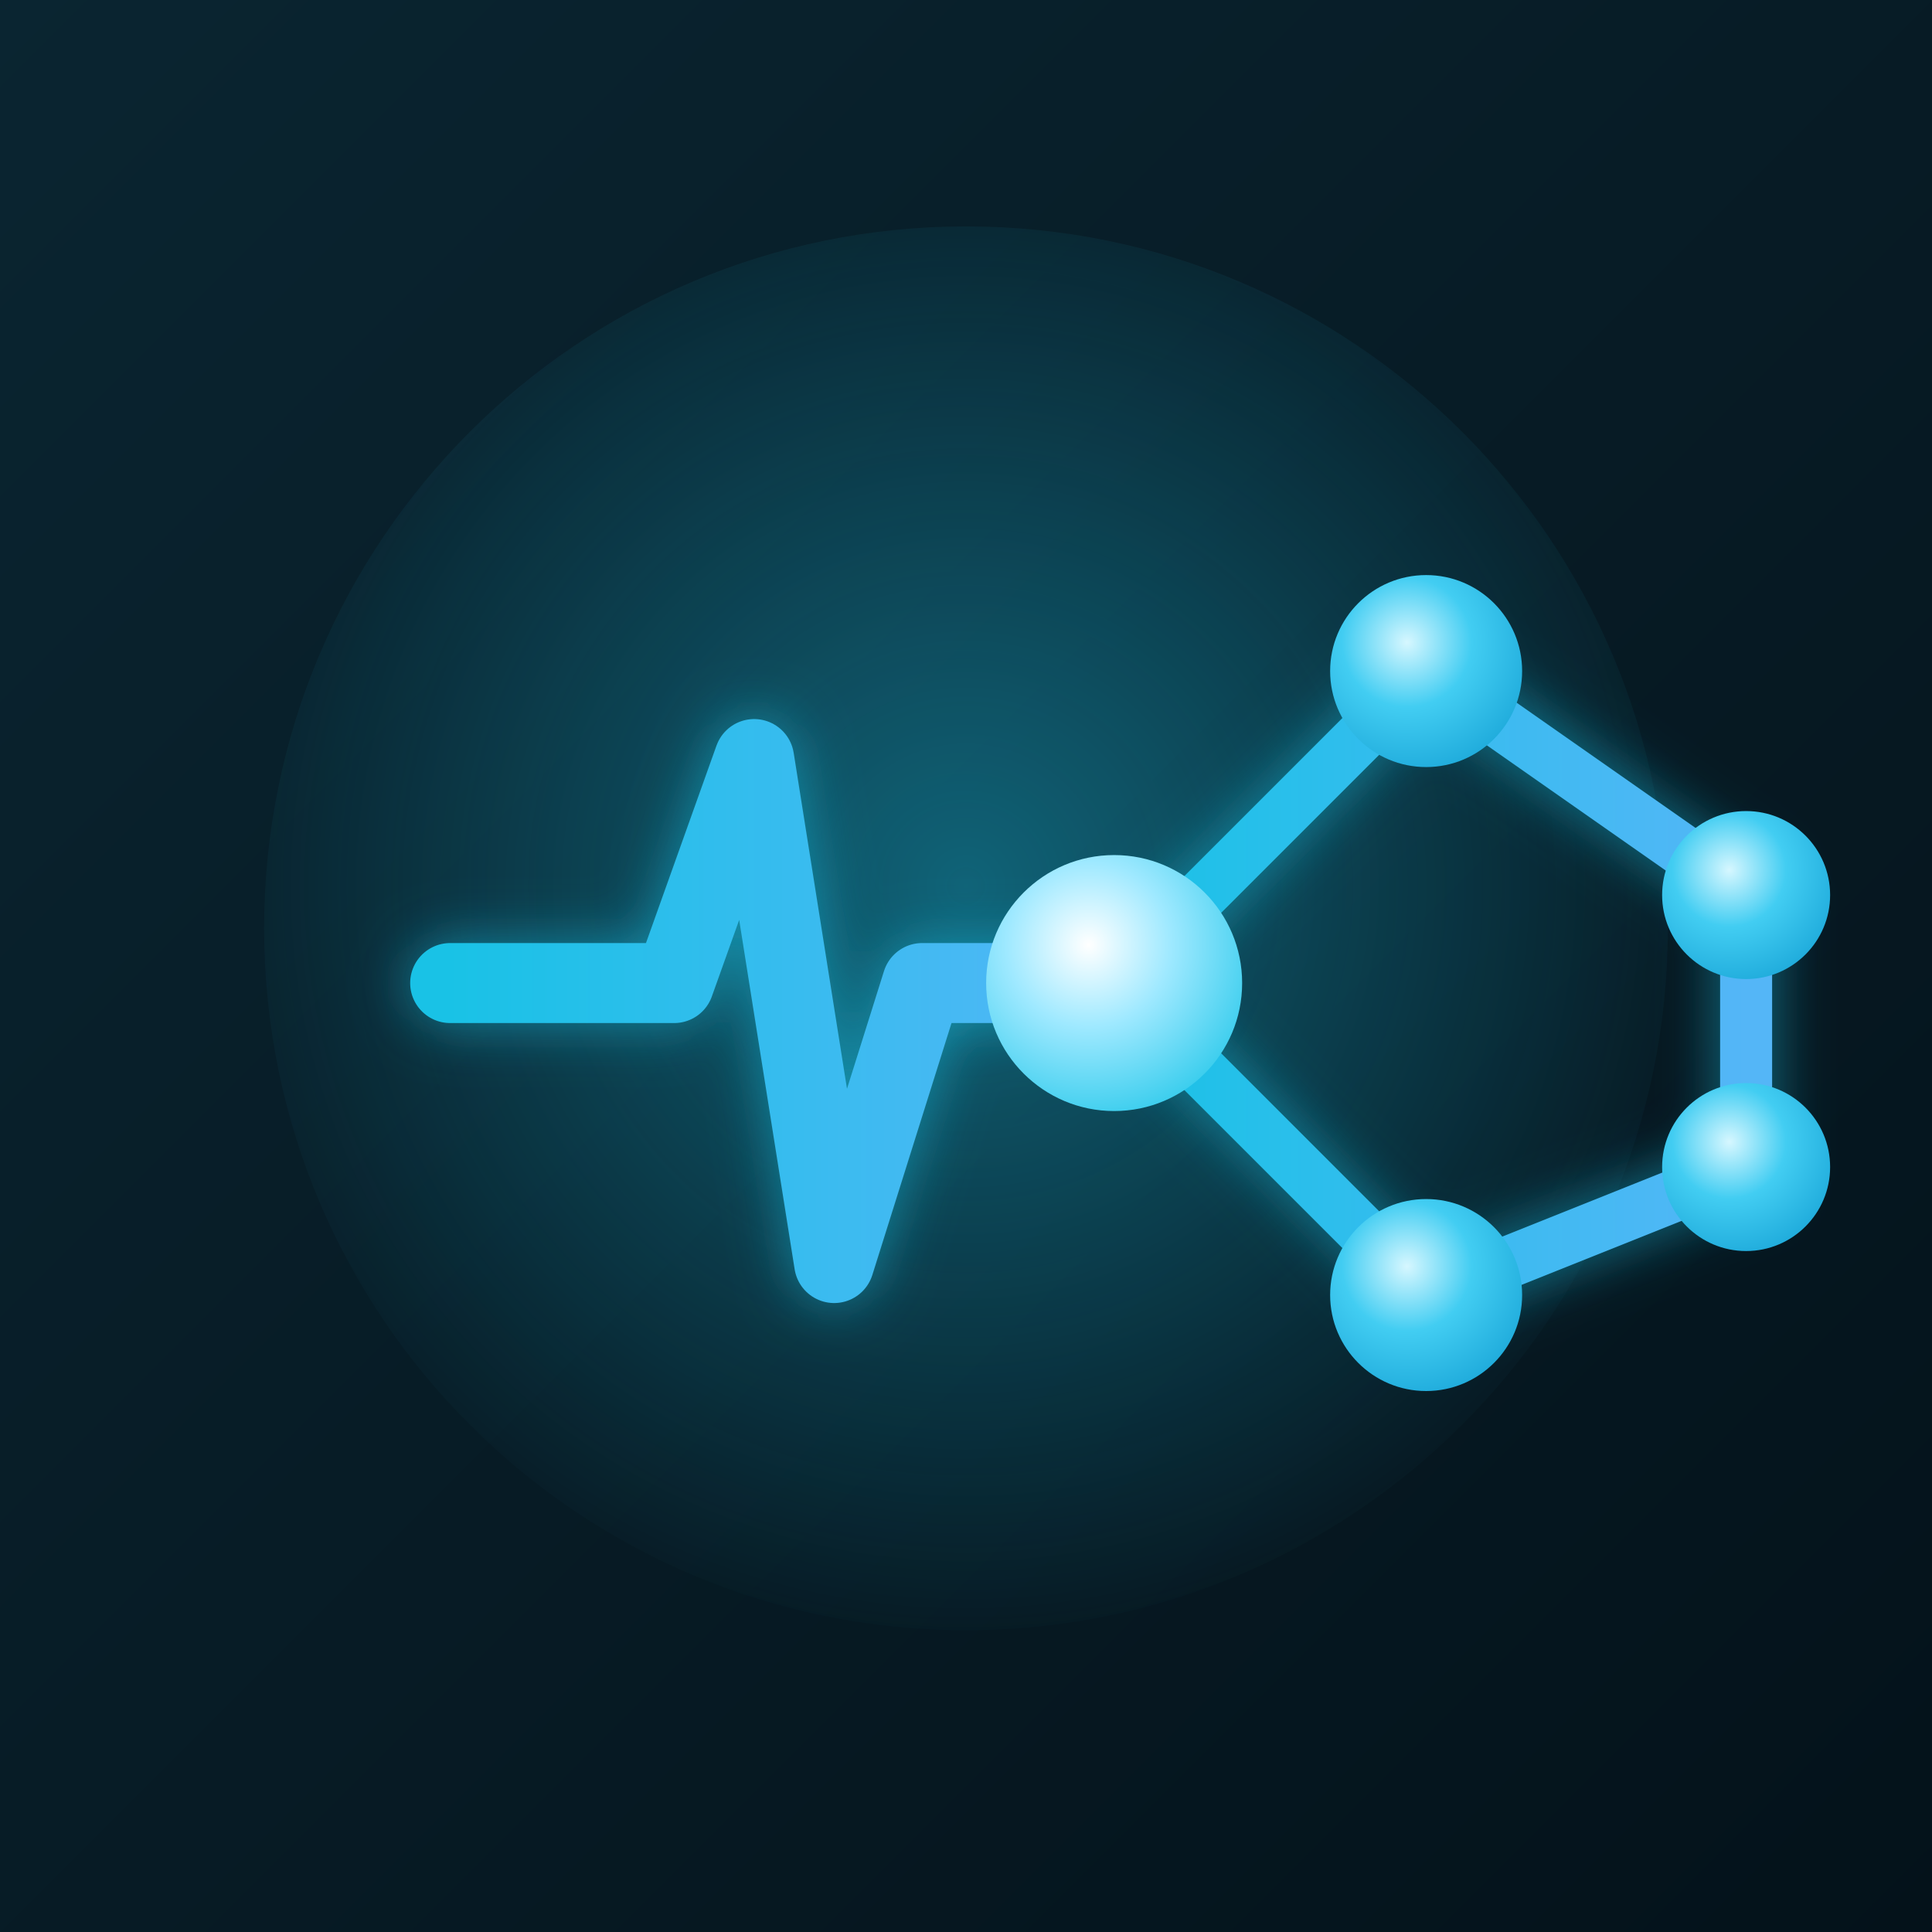
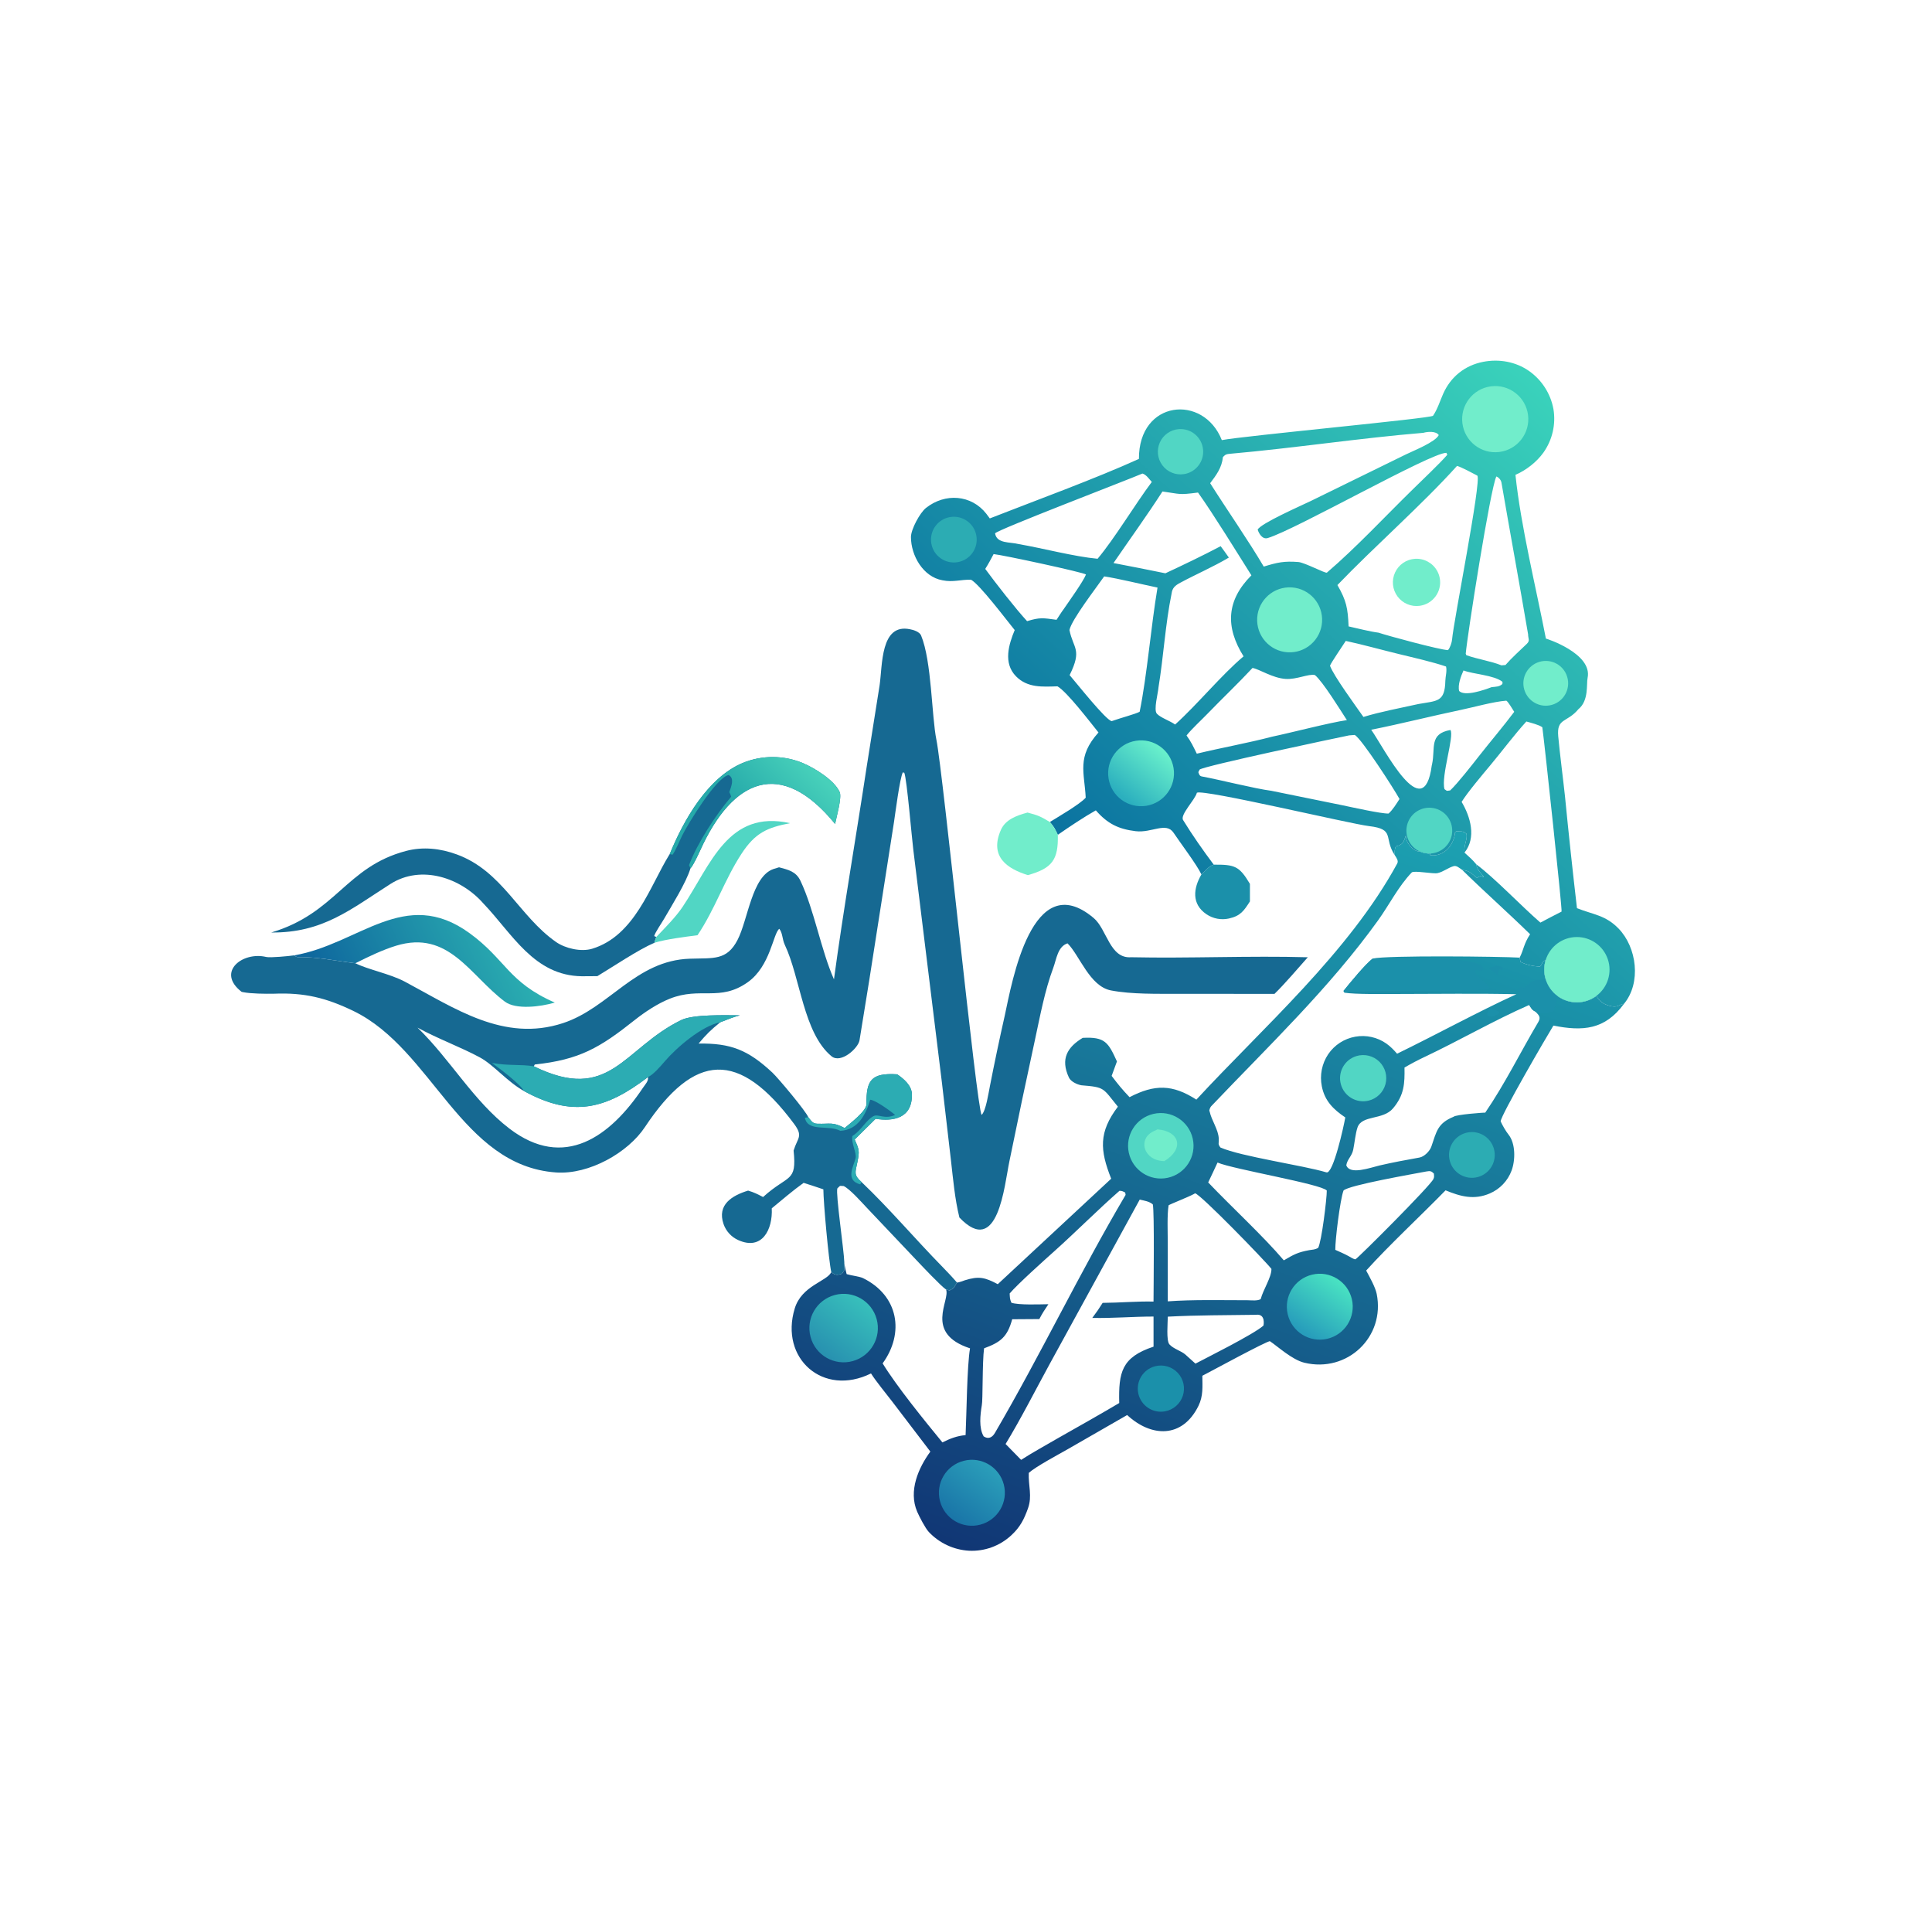
- <svg xmlns="http://www.w3.org/2000/svg" width="512" height="512" viewBox="0 0 512 512">
-   <defs>
-     <linearGradient id="ng-bg" x1="0" y1="0" x2="1" y2="1">
-       <stop offset="0" stop-color="#0a2531" />
-       <stop offset="1" stop-color="#04121a" />
-     </linearGradient>
-     <radialGradient id="ng-halo" cx="0.5" cy="0.47" r="0.55">
-       <stop offset="0" stop-color="#1cc5e8" stop-opacity="0.42" />
-       <stop offset="1" stop-color="#1cc5e8" stop-opacity="0" />
-     </radialGradient>
-     <linearGradient id="ng-stroke" x1="0" y1="0" x2="1" y2="0">
-       <stop offset="0" stop-color="#19c2e6" />
-       <stop offset="1" stop-color="#54b6f7" />
-     </linearGradient>
-     <radialGradient id="ng-node" cx="0.4" cy="0.35" r="0.75">
-       <stop offset="0" stop-color="#d6f7ff" />
-       <stop offset="0.45" stop-color="#42cdf2" />
-       <stop offset="1" stop-color="#1aa6d8" />
-     </radialGradient>
-     <radialGradient id="ng-hub" cx="0.4" cy="0.35" r="0.8">
-       <stop offset="0" stop-color="#ffffff" />
-       <stop offset="0.4" stop-color="#9fe9ff" />
-       <stop offset="1" stop-color="#1cc5e8" />
-     </radialGradient>
-     <filter id="ng-glow" x="-40%" y="-40%" width="180%" height="180%">
-       <feGaussianBlur stdDeviation="7" />
-     </filter>
-   </defs>
-   <rect width="512" height="512" fill="url(#ng-bg)" />
-   <circle cx="256" cy="246" r="186" fill="url(#ng-halo)" />
-   <g transform="translate(8,4) scale(1.06) translate(-15,-14)">
-     <g filter="url(#ng-glow)" opacity="0.55">
-       <path d="M120 256 L176 256 L196 200 L216 326 L238 256 L286 256" fill="none" stroke="#1cc5e8" stroke-width="20" stroke-linecap="round" stroke-linejoin="round" />
-       <path d="M286 256 L364 178 L444 234 L444 302 L364 334 Z" fill="none" stroke="#1cc5e8" stroke-width="13" stroke-linecap="round" stroke-linejoin="round" />
-     </g>
-     <path d="M286 256 L364 178 L444 234 L444 302 L364 334 Z" fill="none" stroke="url(#ng-stroke)" stroke-width="13" stroke-linecap="round" stroke-linejoin="round" />
-     <path d="M120 256 L176 256 L196 200 L216 326 L238 256 L286 256" fill="none" stroke="url(#ng-stroke)" stroke-width="20" stroke-linecap="round" stroke-linejoin="round" />
-     <circle cx="364" cy="178" r="24" fill="url(#ng-node)" />
-     <circle cx="444" cy="234" r="21" fill="url(#ng-node)" />
-     <circle cx="444" cy="302" r="21" fill="url(#ng-node)" />
-     <circle cx="364" cy="334" r="24" fill="url(#ng-node)" />
-     <circle cx="286" cy="256" r="32" fill="url(#ng-hub)" />
+ <svg xmlns="http://www.w3.org/2000/svg" width="1538" height="1536" viewBox="0 0 1538 1536">
+   <clipPath id="cl_3">
+     <rect width="1538" height="1536" />
+   </clipPath>
+   <g clip-path="url(#cl_3)">
+     <defs>
+       <linearGradient id="gradient_0" gradientUnits="userSpaceOnUse" x1="1571.96" y1="719.22" x2="1922.349" y2="334.872">
+         <stop offset="0" stop-color="#0B73A0" />
+         <stop offset="1" stop-color="#3AD2BB" />
+       </linearGradient>
+     </defs>
+     <path fill="url(#gradient_0)" transform="translate(-665 0)" d="M1637.65 350.306C1654.72 346.954 1804.38 333 1805.8 330.912C1809.35 325.681 1811.27 319.311 1813.81 313.541C1819.82 299.89 1831.12 290.845 1845.7 287.995C1858.26 285.541 1871.57 287.836 1882.12 295.217C1892.35 302.372 1899.36 313.258 1901.63 325.53C1903.67 337.689 1900.81 350.161 1893.68 360.22C1888.32 367.715 1879.86 374.326 1871.4 377.941C1875.67 418.905 1887.83 467.873 1895.63 508.272C1895.6 508.116 1932.92 520.05 1928.83 539.568C1927.79 544.523 1929.95 557.63 1921.5 564.481C1912.37 575.464 1904.05 571.245 1905.47 586.201C1906.98 602.186 1909.14 618.034 1910.84 633.918C1913.75 663.587 1916.93 693.23 1920.37 722.842C1933.45 728.062 1943.01 728.308 1953.46 739.045C1968.07 754.068 1971.7 782.29 1957.76 799.025C1942.54 819.729 1924.98 820.918 1901.6 816.312C1896.49 824.586 1859.73 887.675 1859.62 892.553C1861.24 896.031 1863.61 900.186 1865.98 903.197C1871.54 910.255 1871.39 923.423 1868.33 931.668C1865.29 939.88 1859.01 946.479 1850.95 949.914C1838.45 955.296 1827.61 952.331 1815.76 947.422C1796.11 967.598 1770.87 990.957 1752.56 1011.28C1755.46 1016.67 1759.82 1024.41 1760.94 1029.82C1767.85 1064.13 1737.46 1092.93 1703.33 1084.63C1693.61 1082.27 1682.19 1071.71 1675.98 1067.54C1674.62 1066.63 1625.85 1093.21 1622.14 1095.03C1622.22 1103.61 1622.94 1111.06 1619.06 1118.97C1606.26 1144.99 1581.51 1144.07 1562.29 1126.28L1514.68 1153.64C1507.28 1157.85 1489.57 1167.31 1483.97 1172.32C1483.54 1182.53 1486.85 1190.72 1483.37 1200.48C1480.2 1209.37 1477.07 1215.52 1470.05 1222C1460.94 1230.47 1448.8 1234.89 1436.39 1234.28C1424.19 1233.57 1412.73 1228.21 1404.36 1219.31C1401.61 1216.36 1396.84 1207.19 1395.13 1203.21C1387.99 1186.58 1396.25 1168.16 1405.62 1155.37L1375.3 1115.6C1370.86 1109.83 1362.02 1099.02 1358.38 1093.16C1320.27 1112.02 1285.53 1081.25 1297.66 1041.46C1303.21 1023.24 1323.12 1020.01 1326.76 1012.56C1329.8 1015.12 1331.8 1015.08 1335.33 1013.74C1337.88 1009.97 1337.1 1011.43 1337.14 1005.75C1337.71 1008.68 1338.24 1011.21 1338.98 1014.11C1342.5 1015.22 1349.4 1016.02 1351.97 1017.28C1380.45 1031.27 1385.11 1061.12 1367.63 1085.17C1378.94 1103.59 1400.92 1130.64 1415.22 1148.06C1421.39 1144.99 1426.68 1142.9 1433.68 1142.25C1434.46 1125.87 1434.78 1087.21 1437.21 1073.19C1400.31 1061.11 1421.67 1034.98 1418.11 1026.37L1420.93 1027.09C1425.1 1024.97 1424.03 1025.28 1426.82 1020.85C1428.55 1020.76 1431.28 1019.59 1433.08 1019.02C1444.29 1015.5 1449.11 1016.74 1459.3 1022.13L1549.58 938.17C1540.55 915.363 1539.52 901.208 1554.92 880.838C1542.71 865.891 1544.86 865.351 1525.82 863.813C1522.53 863.243 1517.45 860.897 1515.95 857.698C1508.95 842.753 1514.79 833.391 1526.91 826.066C1544.74 825.106 1547.28 829.774 1554.16 844.83L1549.94 856.343C1554.94 862.939 1558.48 867.312 1564.2 873.277C1584.25 862.879 1598.41 862.998 1617.39 875.229C1670.26 817.945 1738.83 758.037 1777.29 687.29C1778.54 684.994 1776.47 682.517 1775.28 680.595C1766.22 666.846 1775.96 660.006 1754.86 657.529C1739.83 655.765 1623.53 628.045 1617.81 630.951C1616.32 636.678 1604.23 648.486 1606.82 652.715C1614.15 664.634 1622.8 676.979 1631.21 688.205C1626.74 689.736 1625.1 692.845 1621.41 696.001C1617.96 688.515 1604.23 670.341 1599.25 662.844C1593.35 653.947 1581.77 663.101 1569.11 661.572C1555.43 659.921 1546.67 655.675 1537.35 644.989C1527.62 650.47 1516.27 658.092 1507.1 664.454C1504.78 659.626 1504.28 658.405 1500.77 654.258C1507.33 650.192 1524.68 640.13 1529.3 634.911C1528.3 614.788 1521.98 602.405 1539.47 583.003C1532.97 574.993 1514.5 550.636 1506.81 546.274C1494.81 546.63 1483 547.594 1473.88 538.367C1463.42 527.794 1468.05 512.9 1472.77 501.488C1465.96 493.137 1444.7 464.928 1437.97 461.414C1429.66 461.222 1423.76 463.605 1415.24 461.867C1399.77 459.111 1390.22 442.147 1390.18 427.493C1390.16 421.318 1397.34 408.077 1402.15 404.277C1417.48 392.151 1438.26 393.764 1450.13 408.857C1451.09 410.091 1452.03 411.348 1452.94 412.627C1489.15 398.459 1536.97 381.016 1571.66 365.258C1571.41 318.387 1623.06 313.305 1637.65 350.306ZM1828.94 692.332C1835.03 693.228 1835.86 694.827 1840.68 698.658L1843.81 697.233L1845.94 698.249L1845.96 697.453C1843.26 694.313 1840.89 692.211 1840.24 687.958C1854.83 698.772 1876.18 721.284 1891.27 734.328C1896.85 731.356 1902.46 728.439 1908.1 725.576C1908.79 724.156 1894.55 591.62 1892.8 578.847C1890.05 576.822 1883.69 575.318 1880.09 574.261C1870.86 584.357 1860.42 598.29 1851.49 608.974C1845.41 616.25 1833.22 630.677 1828.55 638.262C1835.57 650.012 1840.47 666.764 1830.82 678.612C1830.12 672.405 1833.53 667.839 1832.34 663.519C1829.02 661.25 1828.76 661.903 1824.41 661.604L1823.35 662.396C1822.47 672.668 1814.52 681.982 1803.63 680.745L1803.43 679.83L1804.15 679.309C1801.11 679.531 1798.07 678.988 1795.29 677.729C1789.7 677.832 1784.04 670.443 1784.13 665.014C1782.22 670.653 1781.97 672.022 1776.22 673.71C1775 676.101 1775.28 677.894 1775.28 680.595C1776.47 682.517 1778.54 684.994 1777.29 687.29C1738.83 758.037 1670.26 817.945 1617.39 875.229C1598.41 862.998 1584.25 862.879 1564.2 873.277C1558.48 867.312 1554.94 862.939 1549.94 856.343L1554.16 844.83C1547.28 829.774 1544.74 825.106 1526.91 826.066C1514.79 833.391 1508.95 842.753 1515.95 857.698C1517.45 860.897 1522.53 863.243 1525.82 863.813C1544.86 865.351 1542.71 865.891 1554.92 880.838C1539.52 901.208 1540.55 915.363 1549.58 938.17L1459.3 1022.13C1449.11 1016.74 1444.29 1015.5 1433.08 1019.02C1431.28 1019.59 1428.55 1020.76 1426.82 1020.85C1424.03 1025.28 1425.1 1024.97 1420.93 1027.09L1418.11 1026.37C1421.67 1034.98 1400.31 1061.11 1437.21 1073.19C1434.78 1087.21 1434.46 1125.87 1433.68 1142.25C1426.68 1142.9 1421.39 1144.99 1415.22 1148.06C1400.92 1130.64 1378.94 1103.59 1367.63 1085.17C1385.11 1061.12 1380.45 1031.27 1351.97 1017.28C1349.4 1016.02 1342.5 1015.22 1338.98 1014.11C1338.24 1011.21 1337.71 1008.68 1337.14 1005.75C1337.1 1011.43 1337.88 1009.97 1335.33 1013.74C1331.8 1015.08 1329.8 1015.12 1326.76 1012.56C1323.12 1020.01 1303.21 1023.24 1297.66 1041.46C1285.53 1081.25 1320.27 1112.02 1358.38 1093.16C1362.02 1099.02 1370.86 1109.83 1375.3 1115.6L1405.62 1155.37C1396.25 1168.16 1387.99 1186.58 1395.13 1203.21C1396.84 1207.19 1401.61 1216.36 1404.36 1219.31C1412.73 1228.21 1424.19 1233.57 1436.39 1234.28C1448.8 1234.89 1460.94 1230.47 1470.05 1222C1477.07 1215.52 1480.2 1209.37 1483.37 1200.48C1486.85 1190.72 1483.54 1182.53 1483.97 1172.32C1489.57 1167.31 1507.28 1157.85 1514.68 1153.64L1562.29 1126.28C1581.51 1144.07 1606.26 1144.99 1619.06 1118.97C1622.94 1111.06 1622.22 1103.61 1622.14 1095.03C1625.85 1093.21 1674.62 1066.63 1675.98 1067.54C1682.19 1071.71 1693.61 1082.27 1703.33 1084.63C1737.46 1092.93 1767.85 1064.13 1760.94 1029.82C1759.82 1024.41 1755.46 1016.67 1752.56 1011.28C1770.87 990.957 1796.11 967.598 1815.76 947.422C1827.61 952.331 1838.45 955.296 1850.95 949.914C1859.01 946.479 1865.29 939.88 1868.33 931.668C1871.39 923.423 1871.54 910.255 1865.98 903.197C1863.61 900.186 1861.24 896.031 1859.62 892.553C1859.73 887.675 1896.49 824.586 1901.6 816.312C1924.98 820.918 1942.54 819.729 1957.76 799.025C1954.04 799.279 1953.07 802.607 1945.77 800.411C1940.95 798.963 1938.41 796.893 1935.8 792.68C1926.68 799.459 1914.21 799.522 1905.01 792.836C1900.32 789.426 1896.91 784.546 1895.31 778.972C1893.92 774.115 1893.97 768.957 1895.46 764.129L1893 765.503C1892.26 767.636 1892.36 767.573 1890.94 769.31C1885.66 769.134 1880.18 767.97 1875.43 765.609L1874.73 762.206C1878.07 755.77 1877.87 751.483 1883.06 743.583C1865.19 726.117 1846.57 709.661 1828.94 692.332ZM1677.18 629.441L1733.43 640.888C1740.46 642.341 1764.59 647.78 1770.42 647.517C1774 644.221 1776.42 640.053 1779.1 635.969C1775.1 628.53 1748.96 587.934 1743.45 584.97L1739.01 585.315C1728.32 587.473 1623.16 609.699 1619.97 612.539L1618.96 614.579C1619.44 615.944 1619.77 617.641 1621.7 617.995C1636.29 620.674 1663.73 627.698 1677.18 629.441ZM1586.46 467.668C1574.22 465.155 1555.67 460.542 1543.99 458.779C1538.01 467.418 1517.95 493.328 1516.36 501.469C1519.35 516.378 1526.7 516.743 1516.49 537.351C1521.9 543.561 1545.35 573.264 1549.97 573.954L1551.3 573.538C1556.09 571.763 1569.66 568.093 1572.24 566.505C1578.18 537.36 1581.2 498.869 1586.46 467.668ZM1618.7 392.033C1602.73 394.103 1605.18 393.188 1590.39 391.192C1578.22 410.098 1564.19 429.516 1551.41 448.149C1565.2 450.773 1578.97 453.492 1592.72 456.306C1606.68 449.814 1623.1 441.922 1636.72 434.725C1638.92 437.731 1641.15 440.71 1643.25 443.79C1630.6 451.308 1617.37 456.929 1604.49 463.868C1600.49 466.022 1598.26 467.9 1597.67 472.385C1592.67 496.819 1591.27 522.493 1587.26 546.956C1586.92 551.707 1583.2 565.036 1585.94 568.044C1588.93 571.321 1596.26 573.629 1600.47 576.675C1618.31 560.586 1637.29 537.302 1654.96 522.407C1640.36 499.048 1641.21 477.936 1661.2 457.931C1649.73 439.757 1630.66 408.734 1618.7 392.033ZM1677.74 586.338C1692.75 583.207 1723.92 575.059 1737.21 573.166C1731.96 565.088 1718.01 542.404 1711.73 537.28C1706.47 536.184 1697.36 540.947 1688.5 540.381C1677.99 539.708 1667.99 532.782 1662.1 531.639C1650.63 543.978 1637.99 555.928 1626.27 568.065C1621.35 573.164 1613.79 580.057 1609.56 585.381C1613.24 590.445 1614.96 594.246 1617.73 599.883C1637.26 595.176 1658.9 591.294 1677.74 586.338ZM1538.75 444.736C1552.12 428.906 1568.57 401.433 1581.91 383.591C1579.39 380.835 1577.56 377.864 1574.47 376.909C1561.42 382.483 1458.69 421.754 1457.14 424.518C1458.5 432.888 1468.95 431.219 1476.18 433.1C1495.02 436.337 1520.13 443.026 1538.75 444.736ZM1860.22 529.566C1860.52 529.542 1863.45 529.305 1863.45 529.305C1868.74 523.232 1874.71 518.037 1880.46 512.442C1883.26 509.722 1881.42 508.35 1881.48 504.946C1874.64 464.64 1867.2 424.412 1860.26 384.12C1859.91 382.099 1858.14 379.952 1856.2 379.245C1851.51 388.428 1833.07 505.653 1831.82 520.323L1832.32 521.504C1841.38 524.707 1852.19 526.274 1860.22 529.566ZM1830.05 533.641C1828.02 538.191 1825.33 545.071 1826.59 550.012C1831.2 554.529 1846.4 549.234 1852.41 546.927C1855.93 546.521 1858.5 546.708 1861.01 544.414L1861.1 542.701C1854.49 537.347 1837.72 536.63 1830.05 533.641ZM1756.58 580.835C1767.18 595.927 1798.3 658.226 1804.78 609.249L1805.01 608.254C1807.86 595.626 1802.32 584.09 1819.63 581.026C1822.92 585.758 1812.05 617.59 1814.89 628.096C1817.47 629.919 1816.03 629.482 1819.44 629.122C1825.58 623.296 1836.86 608.81 1842.48 601.657C1851.42 590.259 1861.84 578.056 1870.43 566.568C1869.29 564.79 1865.58 558.473 1864.13 557.694C1854.03 558.432 1838.5 562.817 1828.16 564.985C1804.32 569.982 1780.46 576.057 1756.58 580.835ZM1482.64 494.397C1492.91 491.251 1495.23 491.861 1506.08 493.319C1507.8 490.716 1509.98 487.173 1511.81 484.759C1515.74 478.984 1527.38 462.777 1529.52 457.277C1528.3 455.713 1462.58 441.561 1455.97 441.019C1453.7 445.374 1451.93 448.647 1449.32 452.81C1457.01 463.364 1473.89 485.003 1482.64 494.397ZM1736.32 510.123C1734.13 513.637 1724.41 527.695 1723.77 529.898C1726.48 537.664 1744.76 562.613 1750.38 570.647C1763.76 566.521 1780.22 563.472 1794.18 560.35C1809.09 557.679 1815.22 558.988 1815.59 541.845C1815.67 538.356 1817.05 533.979 1816.14 530.499C1805.43 526.855 1790.25 523.417 1779.04 520.688C1765.16 517.31 1750.19 513.142 1736.32 510.123ZM1671.02 450.971C1681.91 447.61 1687.29 446.452 1698.54 447.324C1703.63 447.718 1720.28 456.647 1721.31 455.766C1744.96 435.489 1767.25 411.39 1789.7 389.465C1796.91 382.324 1810.88 369.223 1817.16 361.975L1816.39 360.425C1804.06 360.195 1696.22 421.719 1674.17 428.26C1669.99 429.501 1667.24 424.786 1666.18 421.578C1668.38 416.672 1701.29 402.262 1708.47 398.766L1784.09 361.735C1790.54 358.584 1807.47 351.938 1810.35 346.311C1808.21 342.977 1801.5 343.508 1798.07 344.498C1746.92 348.752 1695.6 356.637 1644.39 361.16C1641.25 361.438 1640.64 361.642 1638.54 363.761C1637.63 372.306 1633.41 377.887 1628.37 384.601C1641.57 405.493 1658.81 430.213 1671.02 450.971ZM1824.88 370.843C1797.12 401.692 1759.09 435.016 1729.68 465.666C1736.84 478.082 1737.97 484.088 1738.57 498.568C1745.17 500.037 1755.97 502.784 1762.36 503.559C1770.53 506.259 1810.86 517.153 1817.69 517.461C1819.36 515.701 1820.75 511.302 1820.93 509.146C1822.19 494.096 1844.36 383.384 1841.08 378.582C1837.85 376.9 1827.93 371.534 1824.88 370.843Z" />
+     <defs>
+       <linearGradient id="gradient_1" gradientUnits="userSpaceOnUse" x1="1501.823" y1="1256.784" x2="1733.059" y2="625.744">
+         <stop offset="0" stop-color="#113775" />
+         <stop offset="1" stop-color="#1CA2B2" />
+       </linearGradient>
+     </defs>
+     <path fill="url(#gradient_1)" transform="translate(-665 0)" d="M1804.15 679.309L1803.43 679.83L1803.63 680.745C1814.52 681.982 1822.47 672.668 1823.35 662.396L1824.41 661.604C1828.76 661.903 1829.02 661.25 1832.34 663.519C1833.53 667.839 1830.12 672.405 1830.82 678.612C1834.33 681.797 1837.22 684.276 1840.24 687.958C1840.89 692.211 1843.26 694.313 1845.96 697.453L1845.94 698.249L1843.81 697.233L1840.68 698.658C1835.86 694.827 1835.03 693.228 1828.94 692.332C1826.58 690.779 1824.54 688.73 1822.17 689.408C1817.55 690.748 1814.26 693.812 1809.49 694.92C1806.42 695.828 1790.56 692.638 1788.83 694.434C1778.27 705.406 1770.94 720.168 1762.09 732.488C1723.25 786.526 1674.75 832.582 1629.1 880.587C1628.44 881.282 1627.27 883.948 1627.92 884.571C1629.48 891.913 1634.92 898.956 1635.23 906.367C1635.4 910.376 1634.29 910.324 1636.55 913.333C1653.09 920.588 1702.05 927.479 1720.95 933.133C1726.3 934.73 1734.75 896.389 1735.94 889.396C1726.54 883.11 1719.56 876.281 1717.26 864.655C1715.47 855.765 1717.32 846.53 1722.38 839.01C1727.39 831.687 1735.13 826.688 1743.87 825.141C1752.52 823.584 1761.43 825.55 1768.62 830.599C1772.11 833.084 1774.35 835.511 1777.18 838.681C1808.22 823.571 1841.29 805.453 1872.09 791.328C1840.33 790.601 1809.31 791.135 1777.61 791.136C1769.04 791.136 1742.2 791.538 1735.7 790.086L1734.94 789.826L1734.57 788.648C1739.41 782.637 1752.18 767.018 1757.82 762.958C1769.06 760.277 1859.36 761.293 1874.73 762.206L1875.43 765.609C1880.18 767.97 1885.66 769.134 1890.94 769.31C1892.36 767.573 1892.26 767.636 1893 765.503L1895.46 764.129C1893.97 768.957 1893.92 774.115 1895.31 778.972C1896.91 784.546 1900.32 789.426 1905.01 792.836C1914.21 799.522 1926.68 799.459 1935.8 792.68C1938.41 796.893 1940.95 798.963 1945.77 800.411C1953.07 802.607 1954.04 799.279 1957.76 799.025C1942.54 819.729 1924.98 820.918 1901.6 816.312C1896.49 824.586 1859.73 887.675 1859.62 892.553C1861.24 896.031 1863.61 900.186 1865.98 903.197C1871.54 910.255 1871.39 923.423 1868.33 931.668C1865.29 939.88 1859.01 946.479 1850.95 949.914C1838.45 955.296 1827.61 952.331 1815.76 947.422C1796.11 967.598 1770.87 990.957 1752.56 1011.28C1755.46 1016.67 1759.82 1024.41 1760.94 1029.82C1767.85 1064.13 1737.46 1092.93 1703.33 1084.63C1693.61 1082.27 1682.19 1071.71 1675.98 1067.54C1674.62 1066.63 1625.85 1093.21 1622.14 1095.03C1622.22 1103.61 1622.94 1111.06 1619.06 1118.97C1606.26 1144.99 1581.51 1144.07 1562.29 1126.28L1514.68 1153.64C1507.28 1157.85 1489.57 1167.31 1483.97 1172.32C1483.54 1182.53 1486.85 1190.72 1483.37 1200.48C1480.2 1209.37 1477.07 1215.52 1470.05 1222C1460.94 1230.47 1448.8 1234.89 1436.39 1234.28C1424.19 1233.57 1412.73 1228.21 1404.36 1219.31C1401.61 1216.36 1396.84 1207.19 1395.13 1203.21C1387.99 1186.58 1396.25 1168.16 1405.62 1155.37L1375.3 1115.6C1370.86 1109.83 1362.02 1099.02 1358.38 1093.16C1320.27 1112.02 1285.53 1081.25 1297.66 1041.46C1303.21 1023.24 1323.12 1020.01 1326.76 1012.56C1329.8 1015.12 1331.8 1015.08 1335.33 1013.74C1337.88 1009.97 1337.1 1011.43 1337.14 1005.75C1337.71 1008.68 1338.24 1011.21 1338.98 1014.11C1342.5 1015.22 1349.4 1016.02 1351.97 1017.28C1380.45 1031.27 1385.11 1061.12 1367.63 1085.17C1378.94 1103.59 1400.92 1130.64 1415.22 1148.06C1421.39 1144.99 1426.68 1142.9 1433.68 1142.25C1434.46 1125.87 1434.78 1087.21 1437.21 1073.19C1400.31 1061.11 1421.67 1034.98 1418.11 1026.37L1420.93 1027.09C1425.1 1024.97 1424.03 1025.28 1426.82 1020.85C1428.55 1020.76 1431.28 1019.59 1433.08 1019.02C1444.29 1015.5 1449.11 1016.74 1459.3 1022.13L1549.58 938.17C1540.55 915.363 1539.52 901.208 1554.92 880.838C1542.71 865.891 1544.86 865.351 1525.82 863.813C1522.53 863.243 1517.45 860.897 1515.95 857.698C1508.95 842.753 1514.79 833.391 1526.91 826.066C1544.74 825.106 1547.28 829.774 1554.16 844.83L1549.94 856.343C1554.94 862.939 1558.48 867.312 1564.2 873.277C1584.25 862.879 1598.41 862.998 1617.39 875.229C1670.26 817.945 1738.83 758.037 1777.29 687.29C1778.54 684.994 1776.47 682.517 1775.28 680.595C1775.28 677.894 1775 676.101 1776.22 673.71C1781.97 672.022 1782.22 670.653 1784.13 665.014C1784.04 670.443 1789.7 677.832 1795.29 677.729C1798.07 678.988 1801.11 679.531 1804.15 679.309ZM1783.07 849.698C1783.28 862.289 1782.95 871.497 1773.94 882.183C1765.9 891.72 1749.16 887.307 1745.67 897.366C1744.1 901.875 1743.27 910.127 1742.24 915.159C1741.19 920.223 1737.46 922.753 1736.74 927.477C1739.51 935.51 1756.05 929.308 1763.21 927.641C1773.53 925.238 1784.56 923.188 1794.98 921.333C1798.91 920.633 1803.29 916.093 1804.47 912.534C1808.61 900.608 1809.33 894.106 1822.14 888.872C1823.68 887.111 1847.51 885.356 1847.33 885.617C1863.02 862.682 1875.41 837.363 1889.59 813.433C1891.9 809.533 1889.84 807.793 1887.19 805.096C1884.58 803.922 1883.91 802.318 1882.32 799.904C1854.27 812.179 1826.62 828.267 1798.84 841.365C1793.74 843.768 1787.92 846.84 1783.07 849.698ZM1626.8 941.134C1644.9 960.187 1670.82 984.049 1687.01 1003.16C1694.89 998.498 1698.24 996.689 1707.21 995.049C1709.89 994.661 1711.95 994.6 1714.31 993.286C1717.11 988.276 1721.29 953.706 1721.21 947.579C1716.8 942.394 1646.32 930.582 1634.24 925.312C1631.79 930.536 1629.34 935.976 1626.8 941.134ZM1470.78 1050.03C1466.89 1064.21 1461.55 1068.31 1448.39 1073.17C1446.91 1083.97 1447.47 1114.65 1446.59 1118.49C1445.36 1126 1444.08 1136.51 1448.07 1143.27C1451.73 1145.67 1454.82 1144.27 1457 1140.55C1493.18 1078.72 1524.67 1012.63 1561.06 951.049L1560.73 949.185C1558.74 948.212 1558.4 947.835 1556.17 947.81C1538.87 962.974 1521.38 980.632 1504.03 996.145C1496.1 1003.24 1475.02 1022.13 1468.76 1029.52C1468.96 1032.94 1468.83 1033.81 1470.13 1036.89C1475.95 1038.88 1492.69 1038.15 1499.6 1038.07C1496.71 1042.37 1494.76 1045.27 1492.37 1049.89L1470.78 1050.03ZM1727.99 994.794C1731.27 996.289 1735.44 998.046 1738.52 999.767C1739.58 1000.34 1743.05 1002.59 1744.05 1002.29C1745.64 1001.82 1803.78 943.761 1806.12 938.379C1806.87 936.66 1806.61 935.905 1806.48 934.099C1804.36 931.943 1803.46 931.911 1800.27 932.45C1790.64 934.317 1738.52 943.311 1734.53 947.583C1731.78 954.893 1727.84 987.207 1727.99 994.794ZM1594.64 1035.79C1613.99 1034.32 1638.57 1034.9 1658.34 1034.91C1661.44 1034.97 1666.28 1035.54 1668.62 1033.97C1670.56 1026.41 1677.27 1016.64 1677.14 1009.96C1671.82 1003.15 1620.24 950.096 1616.37 949.811L1615.26 950.436C1611.19 952.683 1596.46 958.457 1595.28 959.337C1594.03 967.007 1594.6 980.169 1594.61 988.479L1594.64 1035.79ZM1608.61 1078.11L1616.65 1085.36C1624.38 1081.25 1662.66 1062.25 1670.75 1055.13C1670.89 1055.01 1672.82 1045.37 1664.73 1046.5C1640.4 1046.88 1619.04 1046.7 1594.65 1047.97C1594.6 1052.86 1593.32 1067.13 1595.94 1070.04C1599.22 1073.67 1605.15 1075.12 1608.61 1078.11ZM1465.51 1149.33L1477.88 1161.95C1487.56 1155.73 1497.79 1150.2 1507.73 1144.39C1523.71 1135.35 1540.2 1126.06 1555.98 1116.72C1555.41 1092.27 1557.8 1080.3 1583.3 1071.85L1583.29 1047.89C1566.75 1047.9 1551 1049.32 1534.53 1048.98C1537.78 1044.67 1539.93 1041.57 1542.78 1037C1556.24 1036.93 1570.24 1035.64 1583.28 1035.97C1583.31 1026.06 1584.06 964.193 1582.71 958.593C1579.72 956.138 1576.17 955.724 1572.3 954.794L1500.6 1085.68C1489.83 1105.4 1477.05 1130.47 1465.51 1149.33Z" />
+     <path fill="#1B90AA" transform="translate(-665 0)" d="M1735.7 790.086L1734.94 789.826L1734.57 788.648C1739.41 782.637 1752.18 767.018 1757.82 762.958L1758.96 763.072C1776.87 764.765 1836.08 759.591 1845.5 769.628L1845.7 771.845C1841.48 774.364 1840.81 769.894 1839.21 773.405C1841.52 779.414 1850.07 782.614 1850.43 786.659C1844.66 790.444 1753.71 787.381 1735.7 790.086Z" />
+     <path fill="#1B90AA" transform="translate(-665 0)" d="M1895.31 778.972C1896.91 784.546 1900.32 789.426 1905.01 792.836C1903.98 797.763 1903.36 800.149 1901.7 804.921C1894.93 806.537 1893.65 807.445 1887.19 805.096C1884.58 803.922 1883.91 802.318 1882.32 799.904L1882.26 798.822C1878.83 795.352 1877.87 796.998 1874.43 794.242C1874.01 791.602 1873.3 788.756 1873.94 786.234L1876.37 785.12L1878.22 786.49L1878.9 785.811C1887.02 777.946 1886.36 781.189 1895.31 778.972Z" />
+     <defs>
+       <linearGradient id="gradient_2" gradientUnits="userSpaceOnUse" x1="1320.738" y1="1076.8" x2="1351.561" y2="1036.428">
+         <stop offset="0" stop-color="#2892B0" />
+         <stop offset="1" stop-color="#37BEBB" />
+       </linearGradient>
+     </defs>
+     <path fill="url(#gradient_2)" transform="translate(-665 0)" d="M1329.62 1030.72C1344.11 1026.89 1358.98 1035.48 1362.89 1049.96C1366.81 1064.43 1358.3 1079.34 1343.85 1083.34C1329.29 1087.36 1314.22 1078.77 1310.28 1064.19C1306.33 1049.6 1315.01 1034.59 1329.62 1030.72Z" />
+     <defs>
+       <linearGradient id="gradient_3" gradientUnits="userSpaceOnUse" x1="1423.363" y1="1207.274" x2="1452.841" y2="1168.127">
+         <stop offset="0" stop-color="#1A76A8" />
+         <stop offset="1" stop-color="#2A9DB9" />
+       </linearGradient>
+     </defs>
+     <path fill="url(#gradient_3)" transform="translate(-665 0)" d="M1432.3 1162.69C1446.29 1159.18 1460.49 1167.62 1464.1 1181.58C1467.71 1195.55 1459.38 1209.81 1445.44 1213.52C1431.36 1217.27 1416.92 1208.84 1413.27 1194.72C1409.62 1180.61 1418.16 1166.23 1432.3 1162.69Z" />
+     <defs>
+       <linearGradient id="gradient_4" gradientUnits="userSpaceOnUse" x1="1701.33" y1="1059.536" x2="1728.965" y2="1019.592">
+         <stop offset="0" stop-color="#279DBB" />
+         <stop offset="1" stop-color="#48E1C2" />
+       </linearGradient>
+     </defs>
+     <path fill="url(#gradient_4)" transform="translate(-665 0)" d="M1709.59 1014.53C1723.72 1011.18 1737.88 1019.95 1741.18 1034.1C1744.47 1048.25 1735.65 1062.38 1721.49 1065.62C1707.41 1068.84 1693.37 1060.07 1690.09 1046C1686.82 1031.93 1695.53 1017.86 1709.59 1014.53Z" />
+     <path fill="#51D6C4" transform="translate(-665 0)" d="M1583.25 886.572C1597.35 883.336 1611.39 892.211 1614.52 906.34C1617.65 920.469 1608.67 934.442 1594.51 937.463C1580.51 940.452 1566.72 931.587 1563.63 917.609C1560.53 903.631 1569.29 889.773 1583.25 886.572Z" />
+     <path fill="#71EDCB" transform="translate(-665 0)" d="M1586.49 898.902C1604.33 900.404 1607.9 914.502 1591.83 924.208C1585.96 923.972 1580.48 921.954 1577.44 916.58C1575.82 913.724 1575.53 910.307 1576.65 907.221C1578.31 902.575 1582.39 900.71 1586.49 898.902Z" />
+     <path fill="#51D6C4" transform="translate(-665 0)" d="M1744.83 840.553C1751.24 838.613 1758.2 840.309 1763 844.982C1767.79 849.654 1769.67 856.565 1767.9 863.023C1766.13 869.481 1760.99 874.466 1754.48 876.037C1744.8 878.372 1735.02 872.586 1732.41 862.981C1729.8 853.377 1735.31 843.438 1744.83 840.553Z" />
+     <path fill="#1B90AA" transform="translate(-665 0)" d="M1584.54 1087.45C1591.05 1085.77 1597.95 1087.77 1602.55 1092.67C1607.15 1097.58 1608.7 1104.6 1606.61 1110.98C1604.51 1117.37 1599.1 1122.1 1592.49 1123.32C1582.75 1125.13 1573.33 1118.89 1571.19 1109.23C1569.05 1099.56 1574.95 1089.93 1584.54 1087.45Z" />
+     <path fill="#2CACB3" transform="translate(-665 0)" d="M1831.87 901.711C1841.59 899.029 1851.64 904.757 1854.28 914.487C1856.93 924.216 1851.16 934.241 1841.42 936.847C1831.73 939.438 1821.78 933.71 1819.15 924.034C1816.52 914.358 1822.21 904.378 1831.87 901.711Z" />
+     <path fill="#1B90AA" transform="translate(-665 0)" d="M1857 768.658C1858.11 768.749 1859.8 769.411 1860.94 769.786L1861.54 771.272L1860.03 772.531L1859.52 771.561L1858.25 772.012L1857.08 775.929C1854.83 774.36 1852.6 772.763 1850.4 771.138C1851.8 769.338 1854.29 769.302 1857 768.658Z" />
+     <path fill="#1B90AA" transform="translate(-665 0)" d="M1851.07 802.441C1853.64 803.486 1855.85 804.342 1858.48 805.238L1858.31 806.679L1854.73 808.78C1852.47 808.539 1851.71 809.847 1848.89 808.153C1848.95 805.447 1849.66 804.735 1851.07 802.441Z" />
+     <path fill="#71EDCB" transform="translate(-665 0)" d="M1895.46 764.129C1898.79 753.356 1908.69 745.958 1919.96 745.811C1931.24 745.664 1941.32 752.801 1944.93 763.483C1948.54 774.164 1944.86 785.956 1935.8 792.68C1926.68 799.459 1914.21 799.522 1905.01 792.836C1900.32 789.426 1896.91 784.546 1895.31 778.972C1893.92 774.115 1893.97 768.957 1895.46 764.129Z" />
+     <path fill="#51D6C4" transform="translate(-665 0)" d="M1795.29 677.729C1786.92 673.932 1782.68 664.494 1785.41 655.713C1788.13 646.932 1796.97 641.554 1806.02 643.167C1815.08 644.781 1821.51 652.881 1821.04 662.063C1820.56 671.246 1813.32 678.638 1804.15 679.309C1801.11 679.531 1798.07 678.988 1795.29 677.729Z" />
+     <path fill="#71EDCB" transform="translate(-665 0)" d="M1791.41 444.774C1798.67 444.299 1805.55 448.052 1809.08 454.413C1812.62 460.774 1812.16 468.601 1807.92 474.513C1804.92 478.702 1800.33 481.474 1795.22 482.181C1788.4 483.125 1781.61 480.27 1777.52 474.737C1773.42 469.205 1772.68 461.878 1775.57 455.633C1778.47 449.388 1784.54 445.224 1791.41 444.774Z" />
+     <path fill="#71EDCB" transform="translate(-665 0)" d="M1851.85 307.505C1866.32 305.599 1879.59 315.826 1881.42 330.307C1883.25 344.788 1872.96 357.998 1858.47 359.758C1844.08 361.506 1830.99 351.301 1829.17 336.923C1827.35 322.545 1837.48 309.399 1851.85 307.505Z" />
+     <defs>
+       <linearGradient id="gradient_5" gradientUnits="userSpaceOnUse" x1="1557.567" y1="633.833" x2="1588.321" y2="596.076">
+         <stop offset="0" stop-color="#2BAFBE" />
+         <stop offset="1" stop-color="#68EFCB" />
+       </linearGradient>
+     </defs>
+     <path fill="url(#gradient_5)" transform="translate(-665 0)" d="M1569.27 589.608C1583.57 587.349 1596.99 597.115 1599.25 611.417C1601.5 625.719 1591.73 639.139 1577.42 641.386C1563.13 643.631 1549.72 633.867 1547.47 619.573C1545.22 605.279 1554.98 591.866 1569.27 589.608Z" />
+     <path fill="#71EDCB" transform="translate(-665 0)" d="M1690.83 467.498C1705.09 467.052 1717.03 478.249 1717.49 492.518C1717.95 506.786 1706.77 518.731 1692.5 519.207C1678.21 519.683 1666.24 508.478 1665.78 494.189C1665.32 479.9 1676.54 467.946 1690.83 467.498Z" />
+     <path fill="#2CACB3" transform="translate(-665 0)" d="M1421.3 411.554C1431.19 409.885 1440.57 416.537 1442.26 426.424C1443.96 436.312 1437.33 445.706 1427.45 447.426C1417.53 449.154 1408.09 442.497 1406.39 432.572C1404.69 422.647 1411.37 413.228 1421.3 411.554Z" />
+     <path fill="#51D6C4" transform="translate(-665 0)" d="M1603.4 341.554C1613.08 340.814 1621.6 347.865 1622.7 357.51C1623.79 367.154 1617.06 375.936 1607.46 377.382C1600.93 378.366 1594.39 375.704 1590.4 370.442C1586.41 365.18 1585.61 358.159 1588.32 352.138C1591.03 346.117 1596.81 342.057 1603.4 341.554Z" />
+     <path fill="#71EDCB" transform="translate(-665 0)" d="M1890.45 526.792C1899.91 523.978 1909.85 529.383 1912.63 538.851C1915.42 548.319 1909.98 558.246 1900.5 560.998C1891.07 563.736 1881.2 558.328 1878.43 548.905C1875.66 539.481 1881.03 529.593 1890.45 526.792Z" />
+     <path fill="#166992" transform="translate(-665 0)" d="M1328.89 779.501C1336.4 723.95 1346.53 665.861 1354.96 610.146L1365.22 545.474C1367.58 529.576 1365.76 495.951 1389.41 500.839C1392.12 501.291 1397.07 502.924 1398.24 505.757C1406.76 526.394 1406.58 569.817 1410.45 588.868C1415.76 615.077 1442.46 882.376 1446.45 887.382C1449.87 884.166 1451.93 869.846 1453.06 864.362C1456.73 845.592 1460.67 826.876 1464.88 808.22C1470.58 781.906 1486.54 689.353 1535.61 730.664C1546.33 739.685 1548.33 763.185 1565.46 761.901C1611.75 762.891 1660.03 760.609 1706.1 761.919C1698.36 770.601 1687.67 783.237 1679.58 791.057L1603.25 791.029C1586.1 790.948 1566.02 791.499 1549.38 788.31C1532.39 785.052 1524.38 760.216 1514.82 750.844C1506.99 753.37 1506.02 763.436 1503.57 770.042C1496.59 788.809 1493.05 808.48 1488.82 827.996C1481.86 860.056 1475.1 892.162 1468.55 924.311C1464.53 943.486 1459.58 1001.36 1428.75 969.069C1425.08 954.264 1423.75 938.474 1421.99 923.277L1414.83 861.684L1392.03 676.152C1390.8 666.522 1386.97 620.457 1384.9 615.12L1383.72 614.738C1381.28 619.338 1377.69 647.699 1376.66 654.41L1356.89 780.794C1354.34 796.5 1351.76 812.713 1349.23 828.015C1348.19 834.313 1334.37 846.872 1326.91 840.69C1304.48 822.095 1302.21 778.307 1289.78 752.079C1287.61 747.495 1288.14 742.687 1285.37 739.264C1280.4 742.977 1278.35 769.023 1260.17 781.847C1237.98 797.499 1222.6 785.181 1198.18 794.905C1188.45 798.776 1178.26 805.549 1170.14 811.991C1142.53 833.921 1126.34 843.491 1090.71 847.271L1089.95 848.699C1150.74 878.476 1160.9 834.581 1207.27 811.924C1216.89 807.224 1241.95 808.106 1253.99 808.129C1249.1 809.337 1243.15 811.823 1238.35 813.671C1230.75 819.882 1227.44 823.082 1221.12 830.613C1246.7 830.219 1260.51 835.639 1279.87 853.722C1284.48 858.032 1306.82 884.714 1308.46 889.248C1310.9 892.138 1311.7 894.255 1315.55 894.402C1326.03 894.803 1327.6 892.706 1337.4 897.846C1342.06 893.899 1354.82 884.283 1354.77 878.756C1354.59 860.108 1358.25 853.754 1379.21 855.085C1384.57 858.707 1390.74 864.088 1390.92 870.731C1391.46 890.298 1375.86 892.726 1362.03 890.493C1356.46 895.95 1350.92 901.437 1345.41 906.954C1348.92 914.962 1349.37 915.994 1347.55 924.95C1345.88 933.207 1344.4 935.136 1350.82 940.8C1373.14 962.045 1393.72 986.397 1415.34 1008.43C1419.13 1012.3 1423.33 1016.74 1426.82 1020.85C1424.03 1025.28 1425.1 1024.97 1420.93 1027.09L1418.11 1026.37C1413.96 1023.56 1399.33 1008.02 1395.06 1003.53L1354.81 961.048C1350.52 956.524 1341.77 946.587 1336.66 944.021C1332.8 943.903 1334.43 943.295 1331.59 945.864C1330.13 949.926 1336.89 995.508 1337.12 1004.68L1337.14 1005.75C1337.1 1011.43 1337.88 1009.97 1335.33 1013.74C1331.8 1015.08 1329.8 1015.12 1326.76 1012.56C1324.66 1003.31 1320.47 956.651 1320.45 946.629C1315.23 944.846 1309.99 943.127 1304.73 941.472C1296.28 947.506 1287.46 955.08 1279.37 961.754C1280.24 978.427 1271.79 995.667 1252.69 987.03C1247.2 984.577 1242.96 979.959 1240.99 974.271C1235.66 958.735 1247.94 951.503 1260.54 947.641C1265.59 949.143 1267.79 950.371 1272.46 952.755C1292.62 934.483 1299.42 941.588 1296.76 915.78C1299.9 905.432 1304.63 904.579 1297.1 894.474C1253.22 835.578 1217.97 837.518 1178.33 897.186C1164.96 917.309 1134.12 935.059 1107.64 933.199C1032.02 927.887 1009.34 835.223 946.492 804.747C924.717 794.183 907.305 789.924 883.066 790.933C876.29 791.052 864.774 790.967 858.554 789.696L857.348 789.438C836.921 773.682 858.03 757.144 876.9 761.683C880.081 762.448 895.066 760.99 899.098 760.407C899.732 760.829 901.171 761.832 901.998 761.814C917.448 761.465 932.7 764.939 947.909 766.671C957.711 771.664 975.487 775.066 987.221 781.305C1026.72 802.305 1065.98 829.816 1113.13 814.351C1150.14 802.21 1170.89 764.472 1214.16 763.064C1233.05 762.449 1243.58 764.635 1252.13 748.125C1260.53 731.892 1263.5 697.499 1280.8 691.654C1282.25 691.165 1283.71 690.717 1285.18 690.31C1292.54 692.294 1298.67 693.577 1302.21 701.05C1313.14 724.071 1318.7 756.659 1328.89 779.501ZM1180.82 857.283C1147.06 883.033 1120.89 889.572 1082.19 868.432C1068.71 860.928 1058.11 847.636 1046.99 841.623C1031.78 833.394 1013.37 826.723 997.375 817.922C1023.5 843.233 1041.91 876.355 1070.46 898.23C1114.2 931.732 1150.9 904.498 1176.71 865.983C1178.63 863.107 1181.36 860.554 1180.82 857.283Z" />
+     <path fill="#2CACB3" transform="translate(-665 0)" d="M1089.95 848.699C1150.74 878.476 1160.9 834.581 1207.27 811.924C1216.89 807.224 1241.95 808.106 1253.99 808.129C1249.1 809.337 1243.15 811.823 1238.35 813.671C1223.71 816.526 1203.75 833.598 1194.16 844.804C1190.96 848.552 1184.98 855.496 1180.82 857.283C1147.06 883.033 1120.89 889.572 1082.19 868.432C1078.99 862.57 1062.33 850.227 1056.62 846.023C1069.81 848.463 1079.3 846.943 1089.95 848.699Z" />
+     <path fill="#2CACB3" transform="translate(-665 0)" d="M1337.4 897.846C1342.06 893.899 1354.82 884.283 1354.77 878.756C1354.59 860.108 1358.25 853.754 1379.21 855.085C1384.57 858.707 1390.74 864.088 1390.92 870.731C1391.46 890.298 1375.86 892.726 1362.03 890.493C1356.46 895.95 1350.92 901.437 1345.41 906.954C1348.92 914.962 1349.37 915.994 1347.55 924.95C1345.88 933.207 1344.4 935.136 1350.82 940.8L1349.8 942.692C1337.66 939.381 1344.44 928.55 1346.11 921.805C1347.1 917.801 1342.53 909.938 1343.52 904.242C1351.08 899.34 1354.39 891.549 1360.32 888.385C1364.13 886.347 1369.11 891.207 1377.55 887.429C1374.29 884.51 1361.85 875.588 1357.76 875.315C1354.14 887.228 1348.16 899.189 1333.97 900.072C1324.78 895.065 1307.87 901.23 1305.77 889.663L1308.46 889.248C1310.9 892.138 1311.7 894.255 1315.55 894.402C1326.03 894.803 1327.6 892.706 1337.4 897.846Z" />
+     <path fill="#166992" transform="translate(-665 0)" d="M1198.16 679.765C1209.26 652.717 1228.36 618.823 1256.39 607.2C1271.8 600.905 1289.08 601.007 1304.41 607.481C1313.55 611.409 1329.29 620.98 1333.46 630.481C1335.32 634.708 1330.86 650.383 1329.79 655.804C1286.61 602.883 1248.24 619.961 1222.52 676.582C1221.05 679.828 1216.94 688.707 1214.67 691.128C1211.17 702.677 1199.79 720.68 1193.65 731.347C1191.78 734.599 1186.63 741.991 1185.77 745.048L1187.46 745.772C1186.85 747.451 1186.34 748.621 1185.97 750.382C1173.01 755.953 1153.4 769.189 1140.54 776.953C1136.44 777.024 1132.34 777.051 1128.23 777.035C1090.05 776.576 1072.92 743.236 1049.77 719.064C1032.01 698.767 1000.43 687.902 975.799 703.596C944.12 723.783 921.917 742.614 880.909 742.214C932.595 726.861 940.272 689.992 988.129 677.323C1001.79 673.706 1015.62 675.303 1028.61 680.059C1065.05 693.396 1078.04 729.035 1107.59 749.727C1114.96 754.885 1127.54 757.838 1136.44 755.121C1170.37 744.76 1182.4 705.297 1197.7 680.483L1198.16 679.765Z" />
+     <defs>
+       <linearGradient id="gradient_6" gradientUnits="userSpaceOnUse" x1="1266.278" y1="652.005" x2="1308.749" y2="608.954">
+         <stop offset="0" stop-color="#26AAAA" />
+         <stop offset="1" stop-color="#47D0BA" />
+       </linearGradient>
+     </defs>
+     <path fill="url(#gradient_6)" transform="translate(-665 0)" d="M1198.16 679.765C1209.26 652.717 1228.36 618.823 1256.39 607.2C1271.8 600.905 1289.08 601.007 1304.41 607.481C1313.55 611.409 1329.29 620.98 1333.46 630.481C1335.32 634.708 1330.86 650.383 1329.79 655.804C1286.61 602.883 1248.24 619.961 1222.52 676.582C1221.05 679.828 1216.94 688.707 1214.67 691.128C1214.2 690.387 1213.87 689.389 1213.52 688.541C1220.27 670.752 1234.75 648.715 1247.05 634.139C1246.73 632.817 1246.18 631.713 1245.58 630.497C1247.07 626.063 1249.98 619.451 1245.02 616.867C1235.17 618.767 1212.62 655.756 1207.99 665.154C1205.97 669.258 1202.6 677.521 1200.36 680.3L1198.16 679.765Z" />
+     <defs>
+       <linearGradient id="gradient_7" gradientUnits="userSpaceOnUse" x1="935.675" y1="810.643" x2="1074.121" y2="745.92">
+         <stop offset="0" stop-color="#0F689E" />
+         <stop offset="1" stop-color="#2BAFB1" />
+       </linearGradient>
+     </defs>
+     <path fill="url(#gradient_7)" transform="translate(-665 0)" d="M899.098 760.407C950.657 751.669 987.182 705.294 1038.7 742.665C1067.71 763.712 1069.48 781.719 1106.64 797.987C1095.43 801.292 1075.74 803.86 1066.86 797.203C1039.02 776.321 1022.26 739.92 980.304 752.735C969.702 755.973 958.576 761.31 947.909 766.671C932.7 764.939 917.448 761.465 901.998 761.814C901.171 761.832 899.732 760.829 899.098 760.407Z" />
+     <path fill="#51D6C4" transform="translate(-665 0)" d="M1187.46 745.772C1194.3 738.575 1202.93 729.965 1208.39 721.811C1230.87 688.24 1244.43 644.21 1293.94 655.184C1275.63 658.712 1266.11 662.911 1255.2 679.681C1241.61 700.574 1234.45 723.181 1220.27 744.378C1210.31 745.681 1195.48 747.476 1185.97 750.382C1186.34 748.621 1186.85 747.451 1187.46 745.772Z" />
+     <path fill="#71EDCB" transform="translate(-665 0)" d="M1482.98 646.733C1491.58 648.98 1493.32 649.833 1500.77 654.258C1504.28 658.405 1504.78 659.626 1507.1 664.454C1507.58 684.457 1502.55 691.103 1483.26 696.544C1466.84 691.46 1452.38 681.847 1461.81 660.477C1465.49 652.133 1474.62 649.027 1482.98 646.733Z" />
+     <path fill="#1B90AA" transform="translate(-665 0)" d="M1631.21 688.205C1647.85 688.121 1651.5 689.173 1660.02 703.51L1660.02 717.479C1655.32 724.771 1652.62 729.033 1643.25 731.085C1637.08 732.444 1630.62 731.204 1625.38 727.655C1613.42 719.522 1614.97 707.009 1621.41 696.001C1625.1 692.845 1626.74 689.736 1631.21 688.205Z" />
  </g>
</svg>
